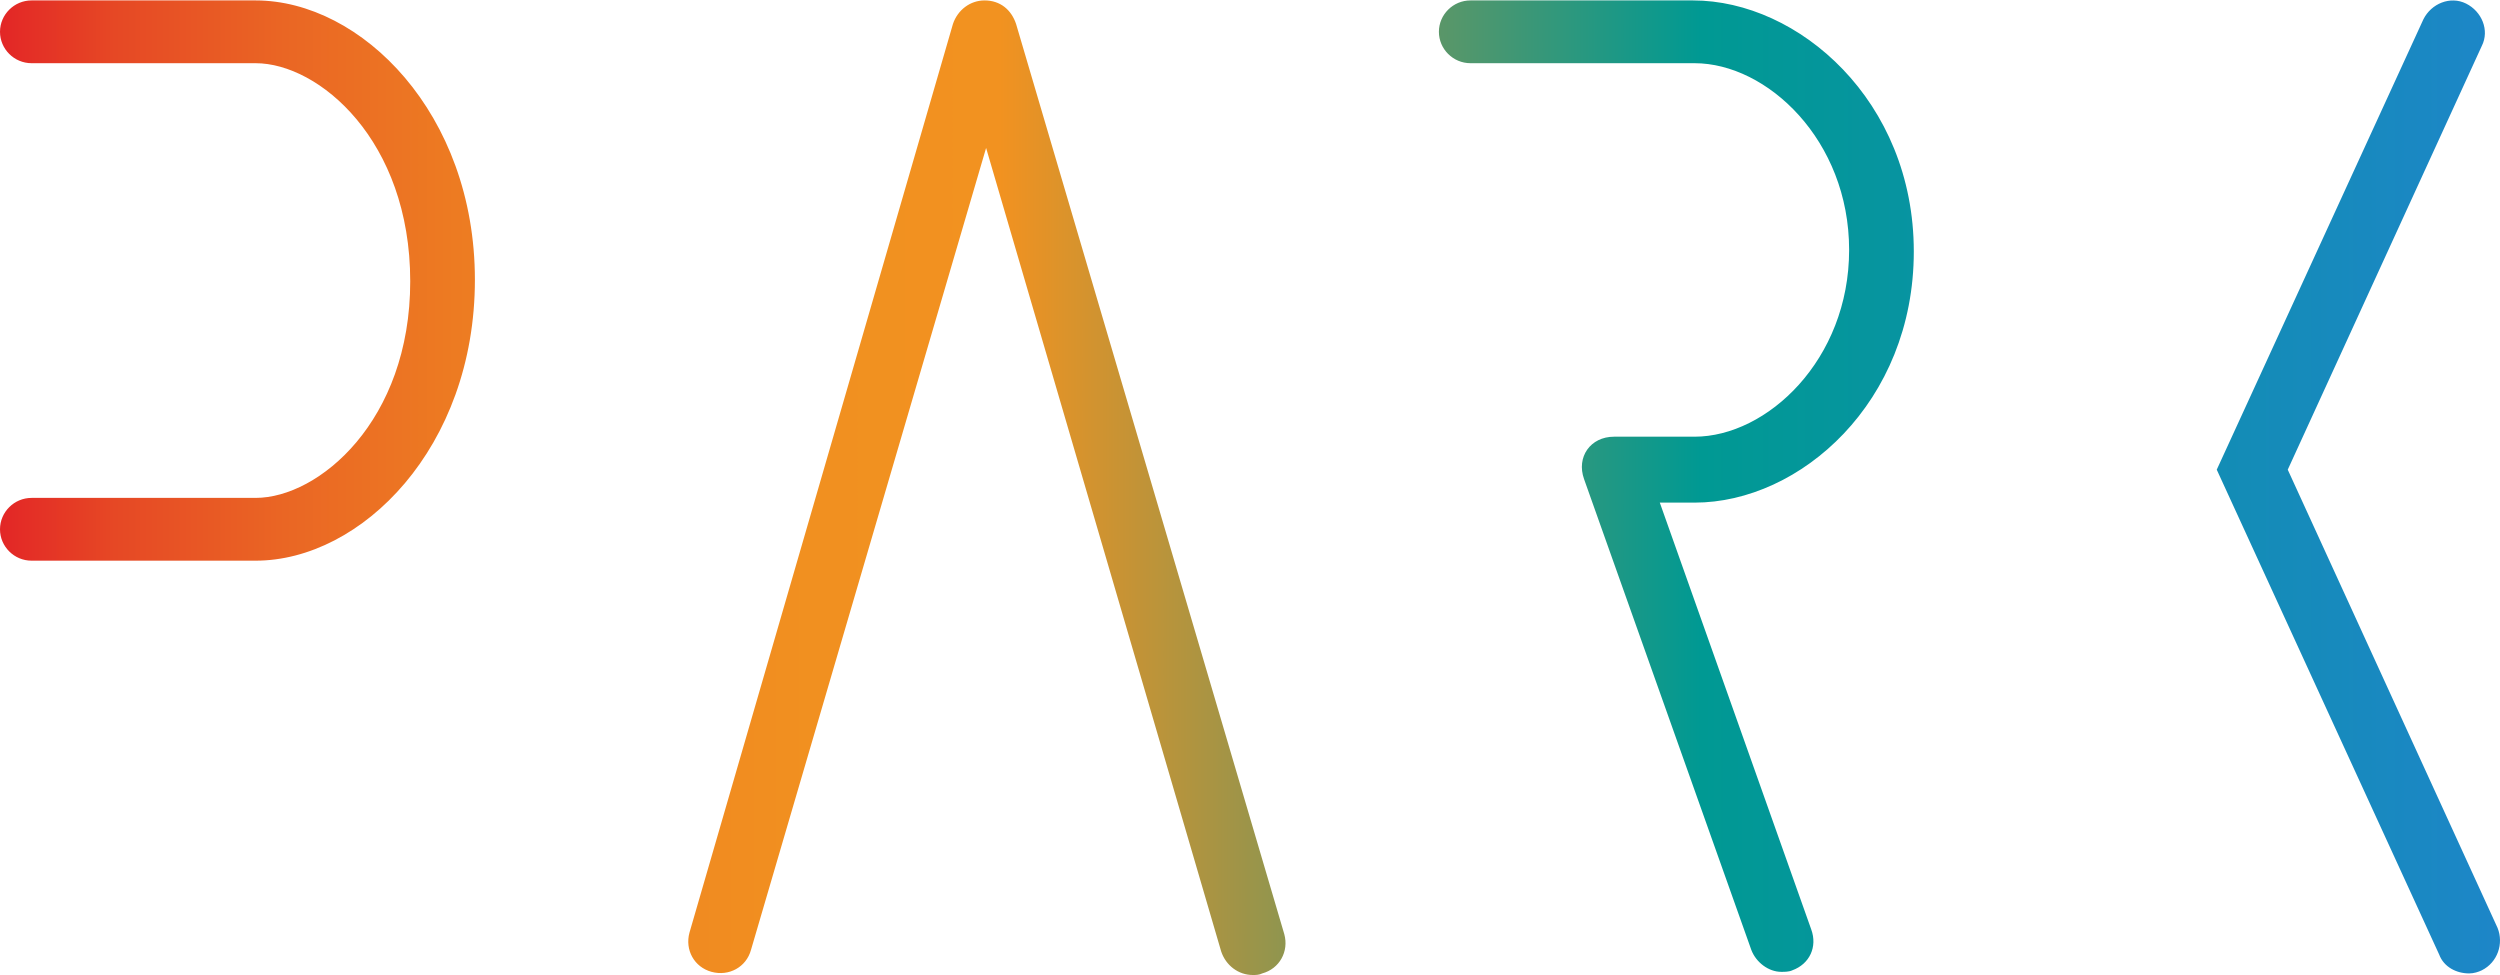
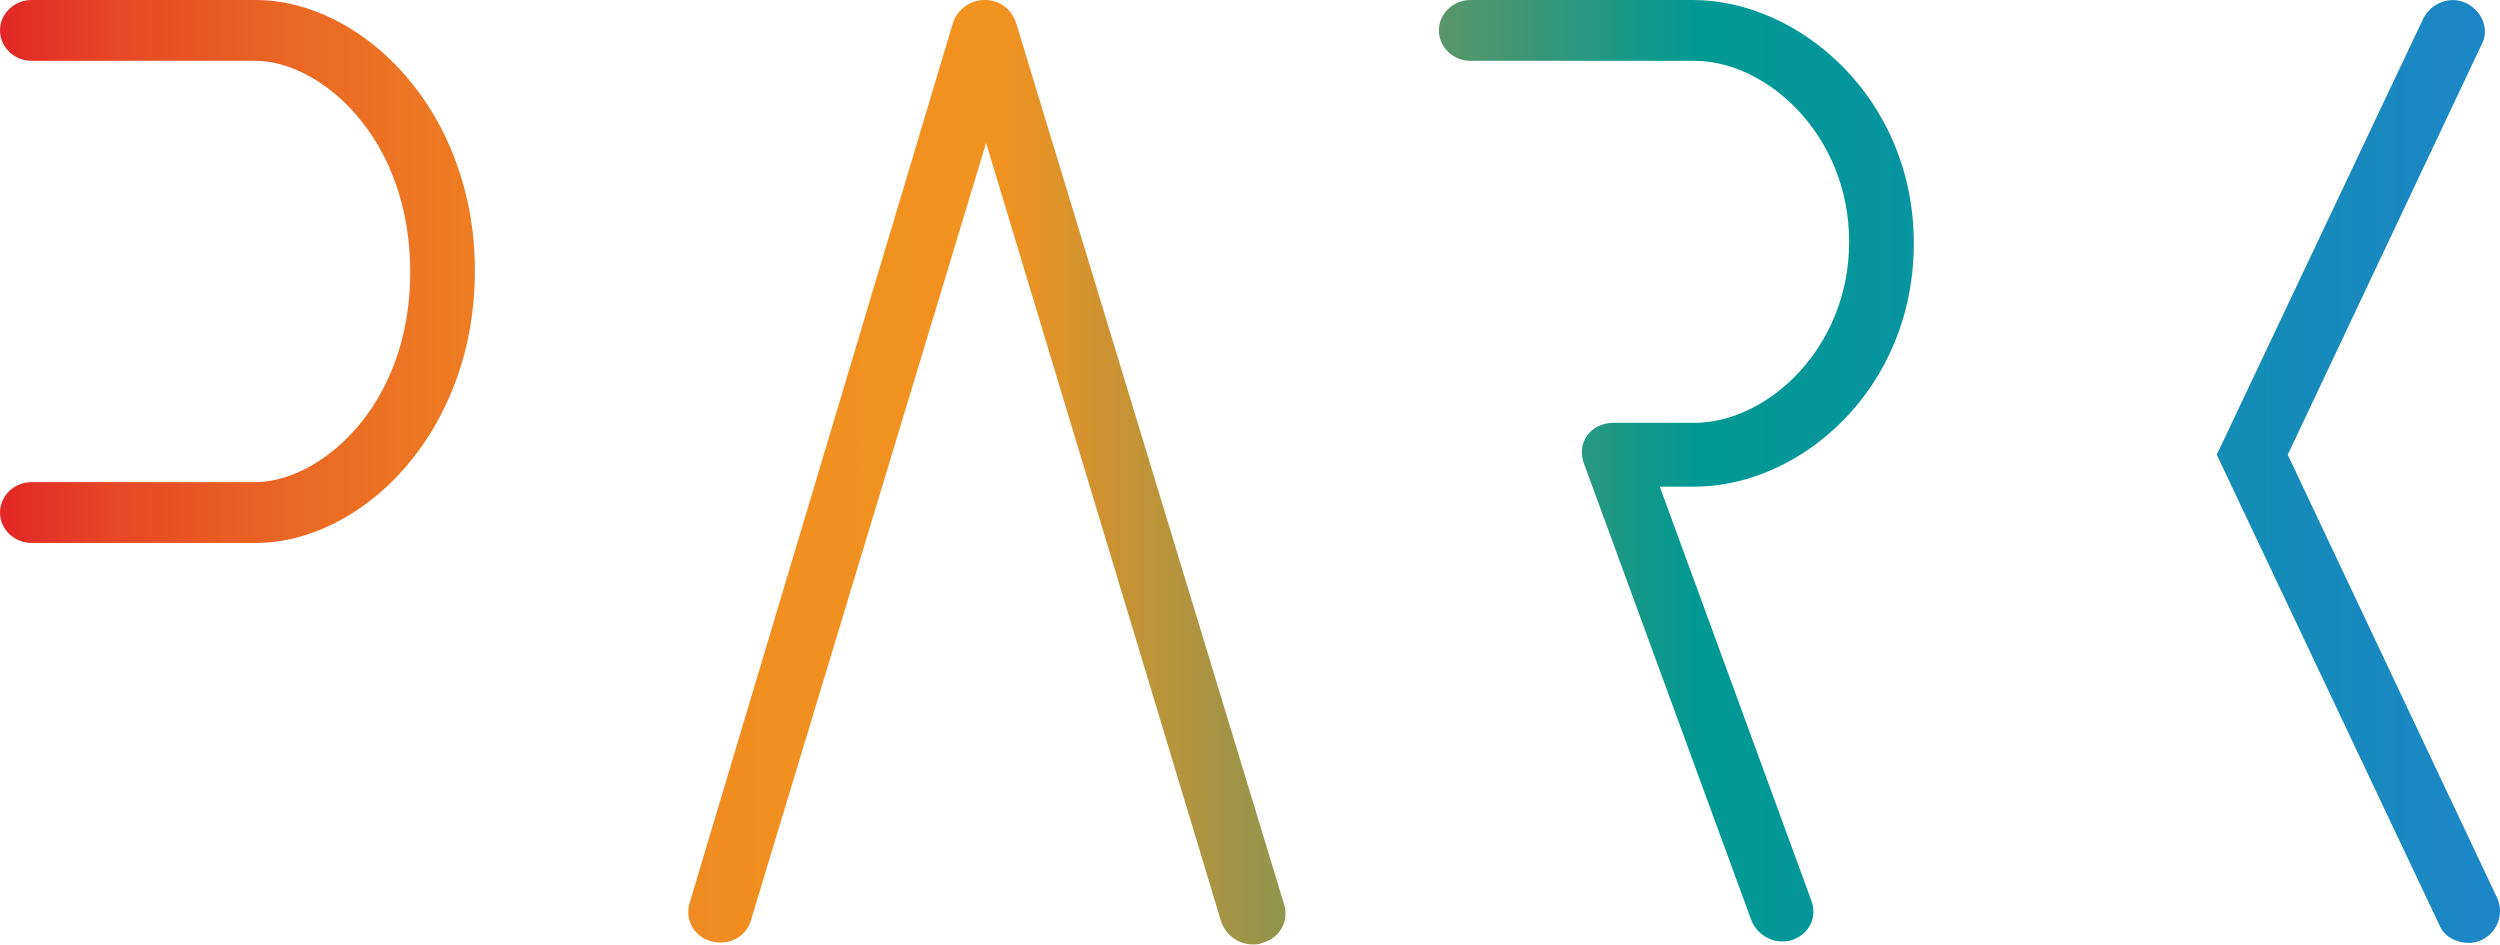
- <svg xmlns="http://www.w3.org/2000/svg" width="100" height="39" viewBox="0 0 100 39" fill="none">
-   <path d="M10.224 0.017H1.262C0.568 0.017 0 0.582 0 1.272C0 1.963 0.568 2.528 1.262 2.528H10.224C12.748 2.528 16.409 5.604 16.409 11.254C16.409 16.84 12.748 19.916 10.224 19.916H1.262C0.568 19.916 0 20.481 0 21.172C0 21.862 0.568 22.427 1.262 22.427H10.224C14.452 22.427 18.996 17.908 18.996 11.191C18.996 4.537 14.452 0.017 10.224 0.017ZM40.643 0.958C40.454 0.393 40.012 0.017 39.381 0.017C38.813 0.017 38.308 0.393 38.118 0.958L27.579 37.305C27.39 37.995 27.768 38.686 28.463 38.874C29.157 39.063 29.851 38.686 30.04 37.995L39.444 5.918L48.847 38.058C49.036 38.623 49.541 39 50.109 39C50.236 39 50.362 39 50.488 38.937C51.182 38.749 51.561 38.058 51.372 37.368L40.643 0.958ZM67.717 0.017H58.819C58.124 0.017 57.556 0.582 57.556 1.272C57.556 1.963 58.124 2.528 58.819 2.528H67.78C70.683 2.528 73.965 5.604 73.965 9.998C73.965 14.392 70.683 17.468 67.78 17.468H64.562C63.615 17.468 63.047 18.284 63.362 19.163L70.052 37.995C70.242 38.498 70.746 38.874 71.251 38.874C71.377 38.874 71.567 38.874 71.693 38.812C72.387 38.56 72.703 37.87 72.45 37.179L66.392 20.105H67.78C72.009 20.105 76.552 16.087 76.552 10.061C76.552 4.034 71.945 0.017 67.717 0.017ZM99.903 37.117L91.51 18.787L99.272 1.837C99.588 1.21 99.272 0.456 98.641 0.142C98.01 -0.171 97.253 0.142 96.937 0.77L88.67 18.787L97.568 38.184C97.757 38.686 98.262 38.937 98.767 38.937C98.957 38.937 99.146 38.874 99.272 38.812C99.903 38.498 100.156 37.744 99.903 37.117Z" fill="url(#paint0_linear_64:113)" />
+ <svg xmlns="http://www.w3.org/2000/svg" width="90" height="34" viewBox="0 0 90 34" fill="none">
+   <path d="M9.201 0H1.136C0.511 0 0 0.493 0 1.095C0 1.697 0.511 2.19 1.136 2.19H9.201C11.473 2.19 14.768 4.873 14.768 9.8C14.768 14.673 11.473 17.356 9.201 17.356H1.136C0.511 17.356 0 17.849 0 18.451C0 19.053 0.511 19.546 1.136 19.546H9.201C13.007 19.546 17.096 15.604 17.096 9.746C17.096 3.942 13.007 0 9.201 0ZM36.579 0.821C36.408 0.329 36.011 0 35.443 0C34.931 0 34.477 0.329 34.307 0.821L24.821 32.522C24.651 33.124 24.992 33.726 25.616 33.891C26.241 34.055 26.866 33.726 27.036 33.124L35.499 5.147L43.962 33.179C44.133 33.672 44.587 34 45.099 34C45.212 34 45.326 34 45.439 33.945C46.064 33.781 46.405 33.179 46.234 32.577L36.579 0.821ZM60.945 0H52.937C52.312 0 51.801 0.493 51.801 1.095C51.801 1.697 52.312 2.19 52.937 2.19H61.002C63.615 2.19 66.569 4.873 66.569 8.705C66.569 12.538 63.615 15.221 61.002 15.221H58.105C57.254 15.221 56.742 15.932 57.026 16.699L63.047 33.124C63.217 33.562 63.672 33.891 64.126 33.891C64.24 33.891 64.41 33.891 64.524 33.836C65.148 33.617 65.433 33.014 65.205 32.412L59.753 17.52H61.002C64.808 17.52 68.897 14.016 68.897 8.76C68.897 3.504 64.751 0 60.945 0ZM89.913 32.358L82.359 16.37L89.345 1.588C89.629 1.04 89.345 0.383 88.777 0.11C88.209 -0.164 87.527 0.11 87.243 0.657L79.803 16.37L87.811 33.288C87.982 33.726 88.436 33.945 88.891 33.945C89.061 33.945 89.231 33.891 89.345 33.836C89.913 33.562 90.14 32.905 89.913 32.358Z" fill="url(#paint0_linear_326:384)" />
  <defs>
-     <linearGradient id="paint0_linear_64:113" x1="0" y1="19.476" x2="100.005" y2="19.476" gradientUnits="userSpaceOnUse">
+     <linearGradient id="paint0_linear_326:384" x1="0" y1="16.972" x2="90.004" y2="16.972" gradientUnits="userSpaceOnUse">
      <stop stop-color="#E32626" />
      <stop offset="0.046" stop-color="#E64825" />
      <stop offset="0.114" stop-color="#EA6624" />
      <stop offset="0.182" stop-color="#ED7B22" />
      <stop offset="0.252" stop-color="#F08821" />
      <stop offset="0.324" stop-color="#F19020" />
      <stop offset="0.4" stop-color="#F29220" />
      <stop offset="0.68" stop-color="#009993" />
      <stop offset="1" stop-color="#1D86C8" />
    </linearGradient>
  </defs>
</svg>
